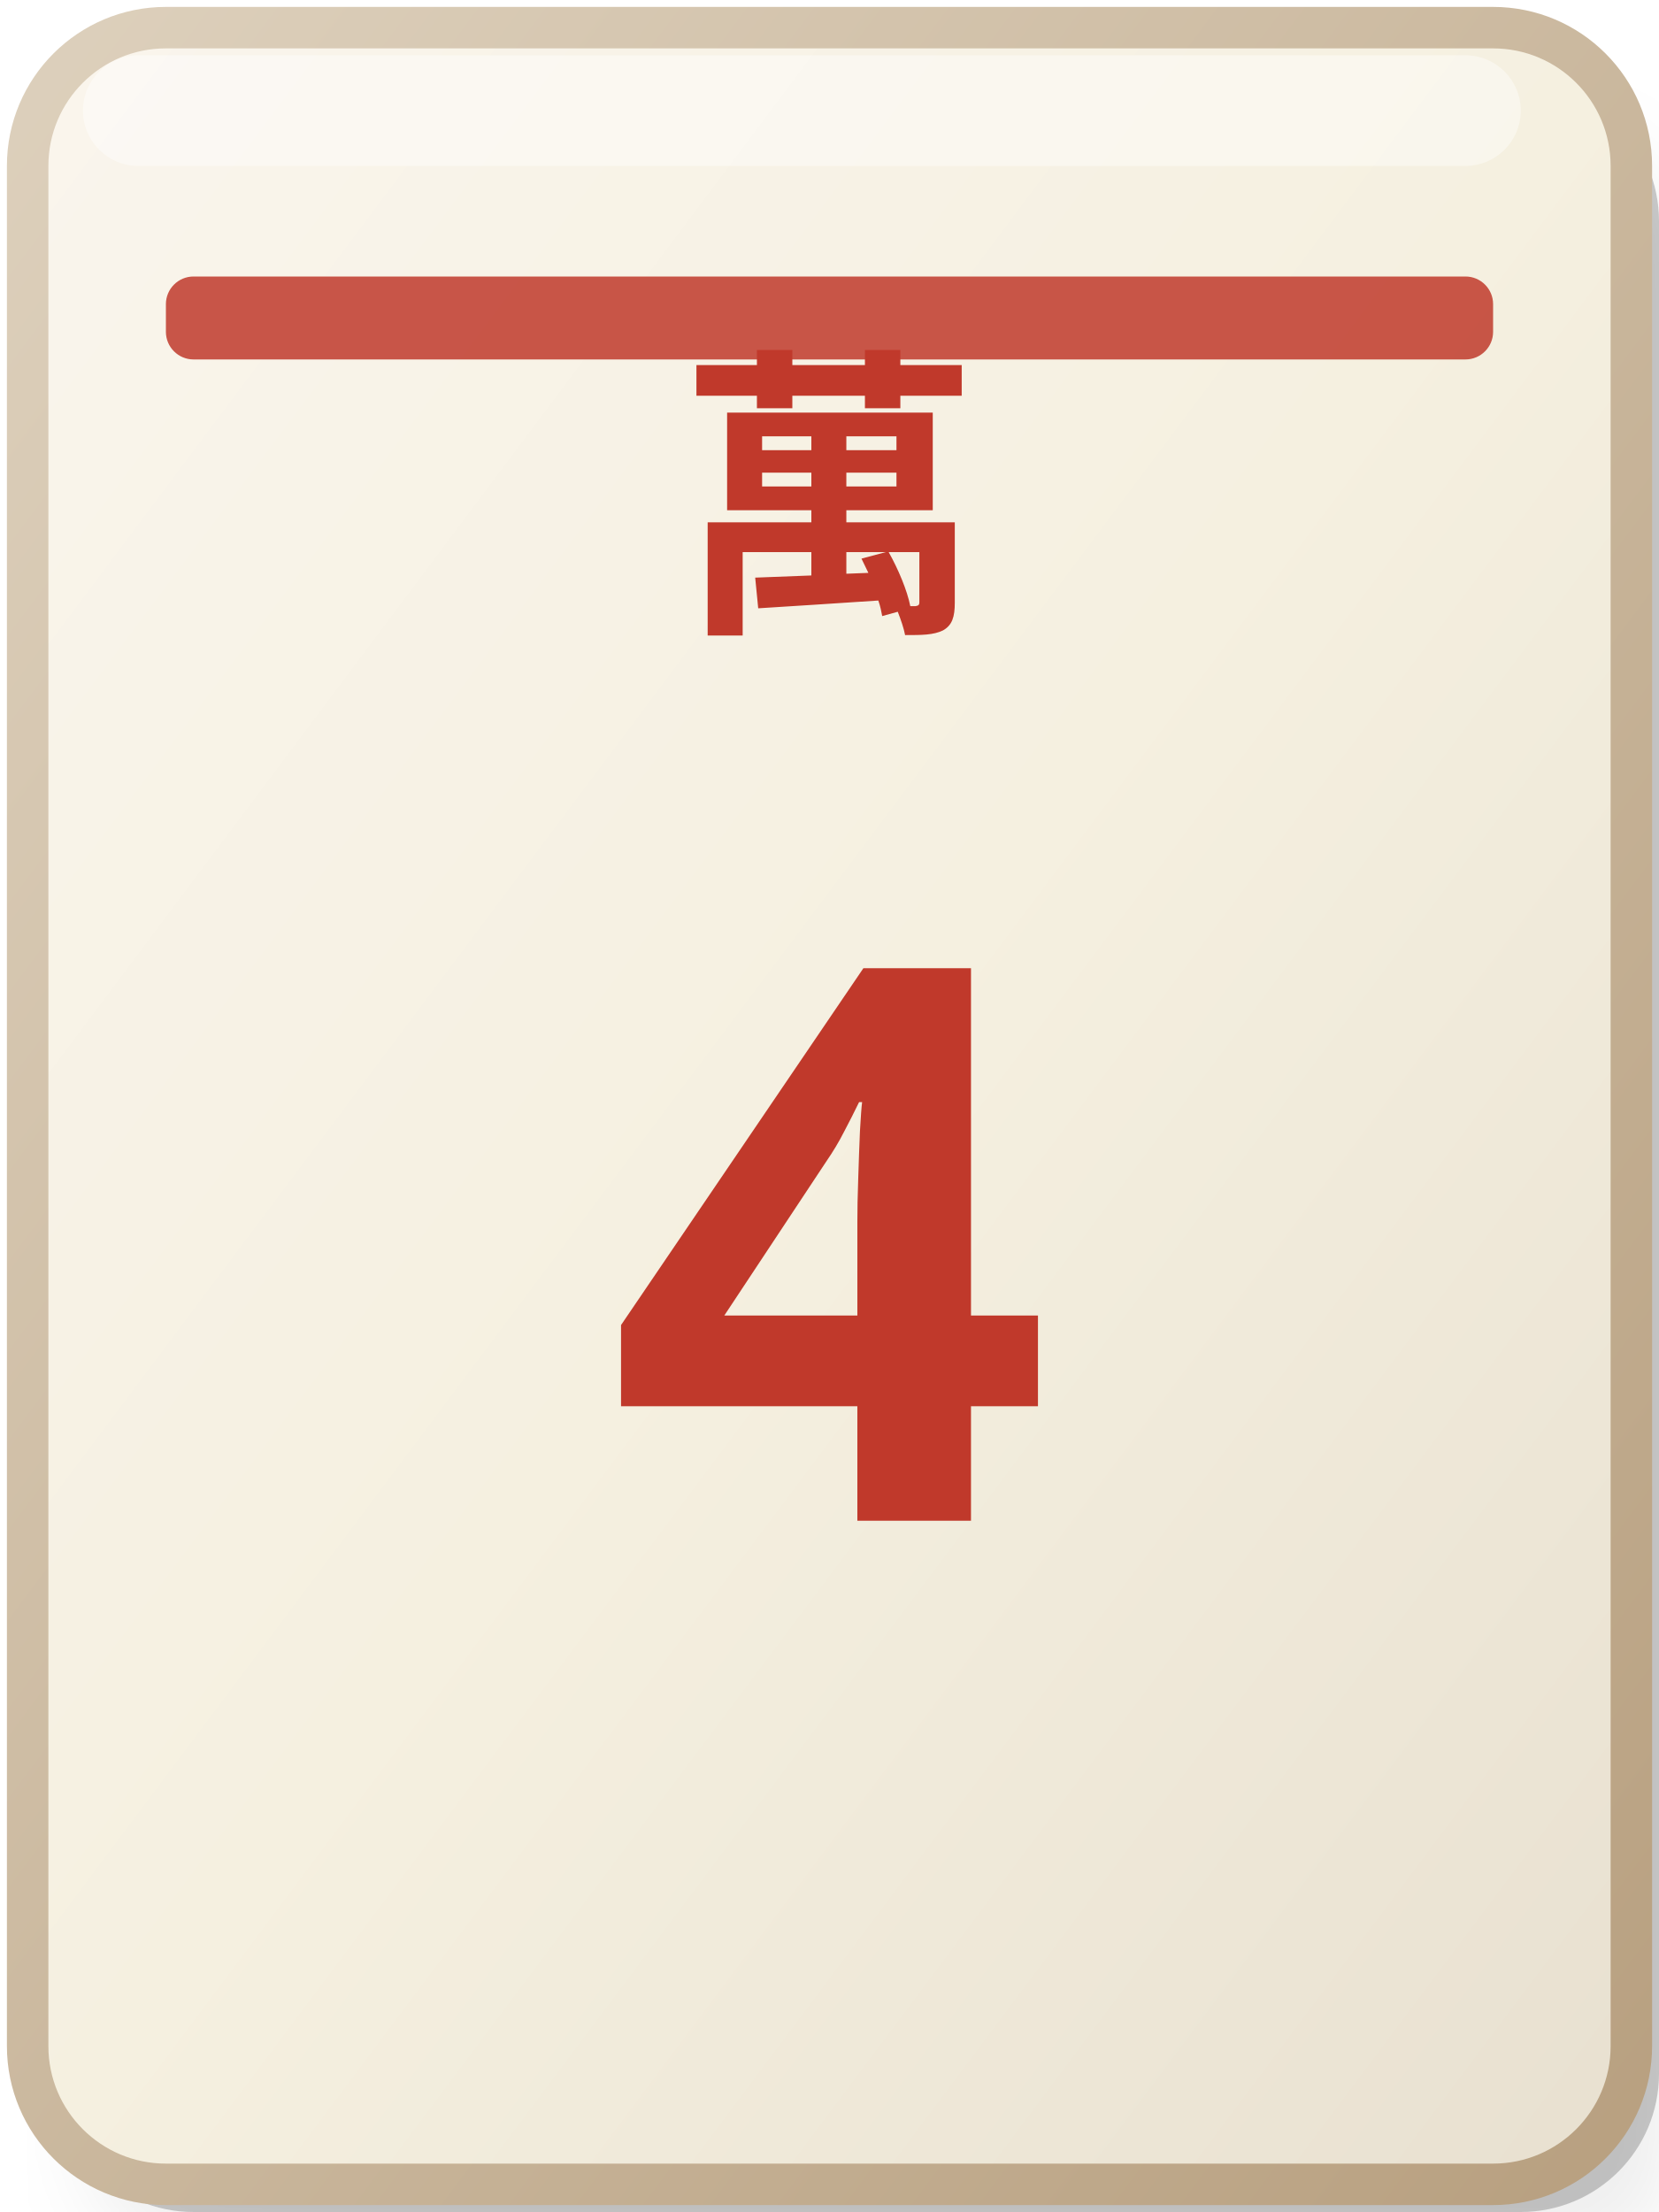
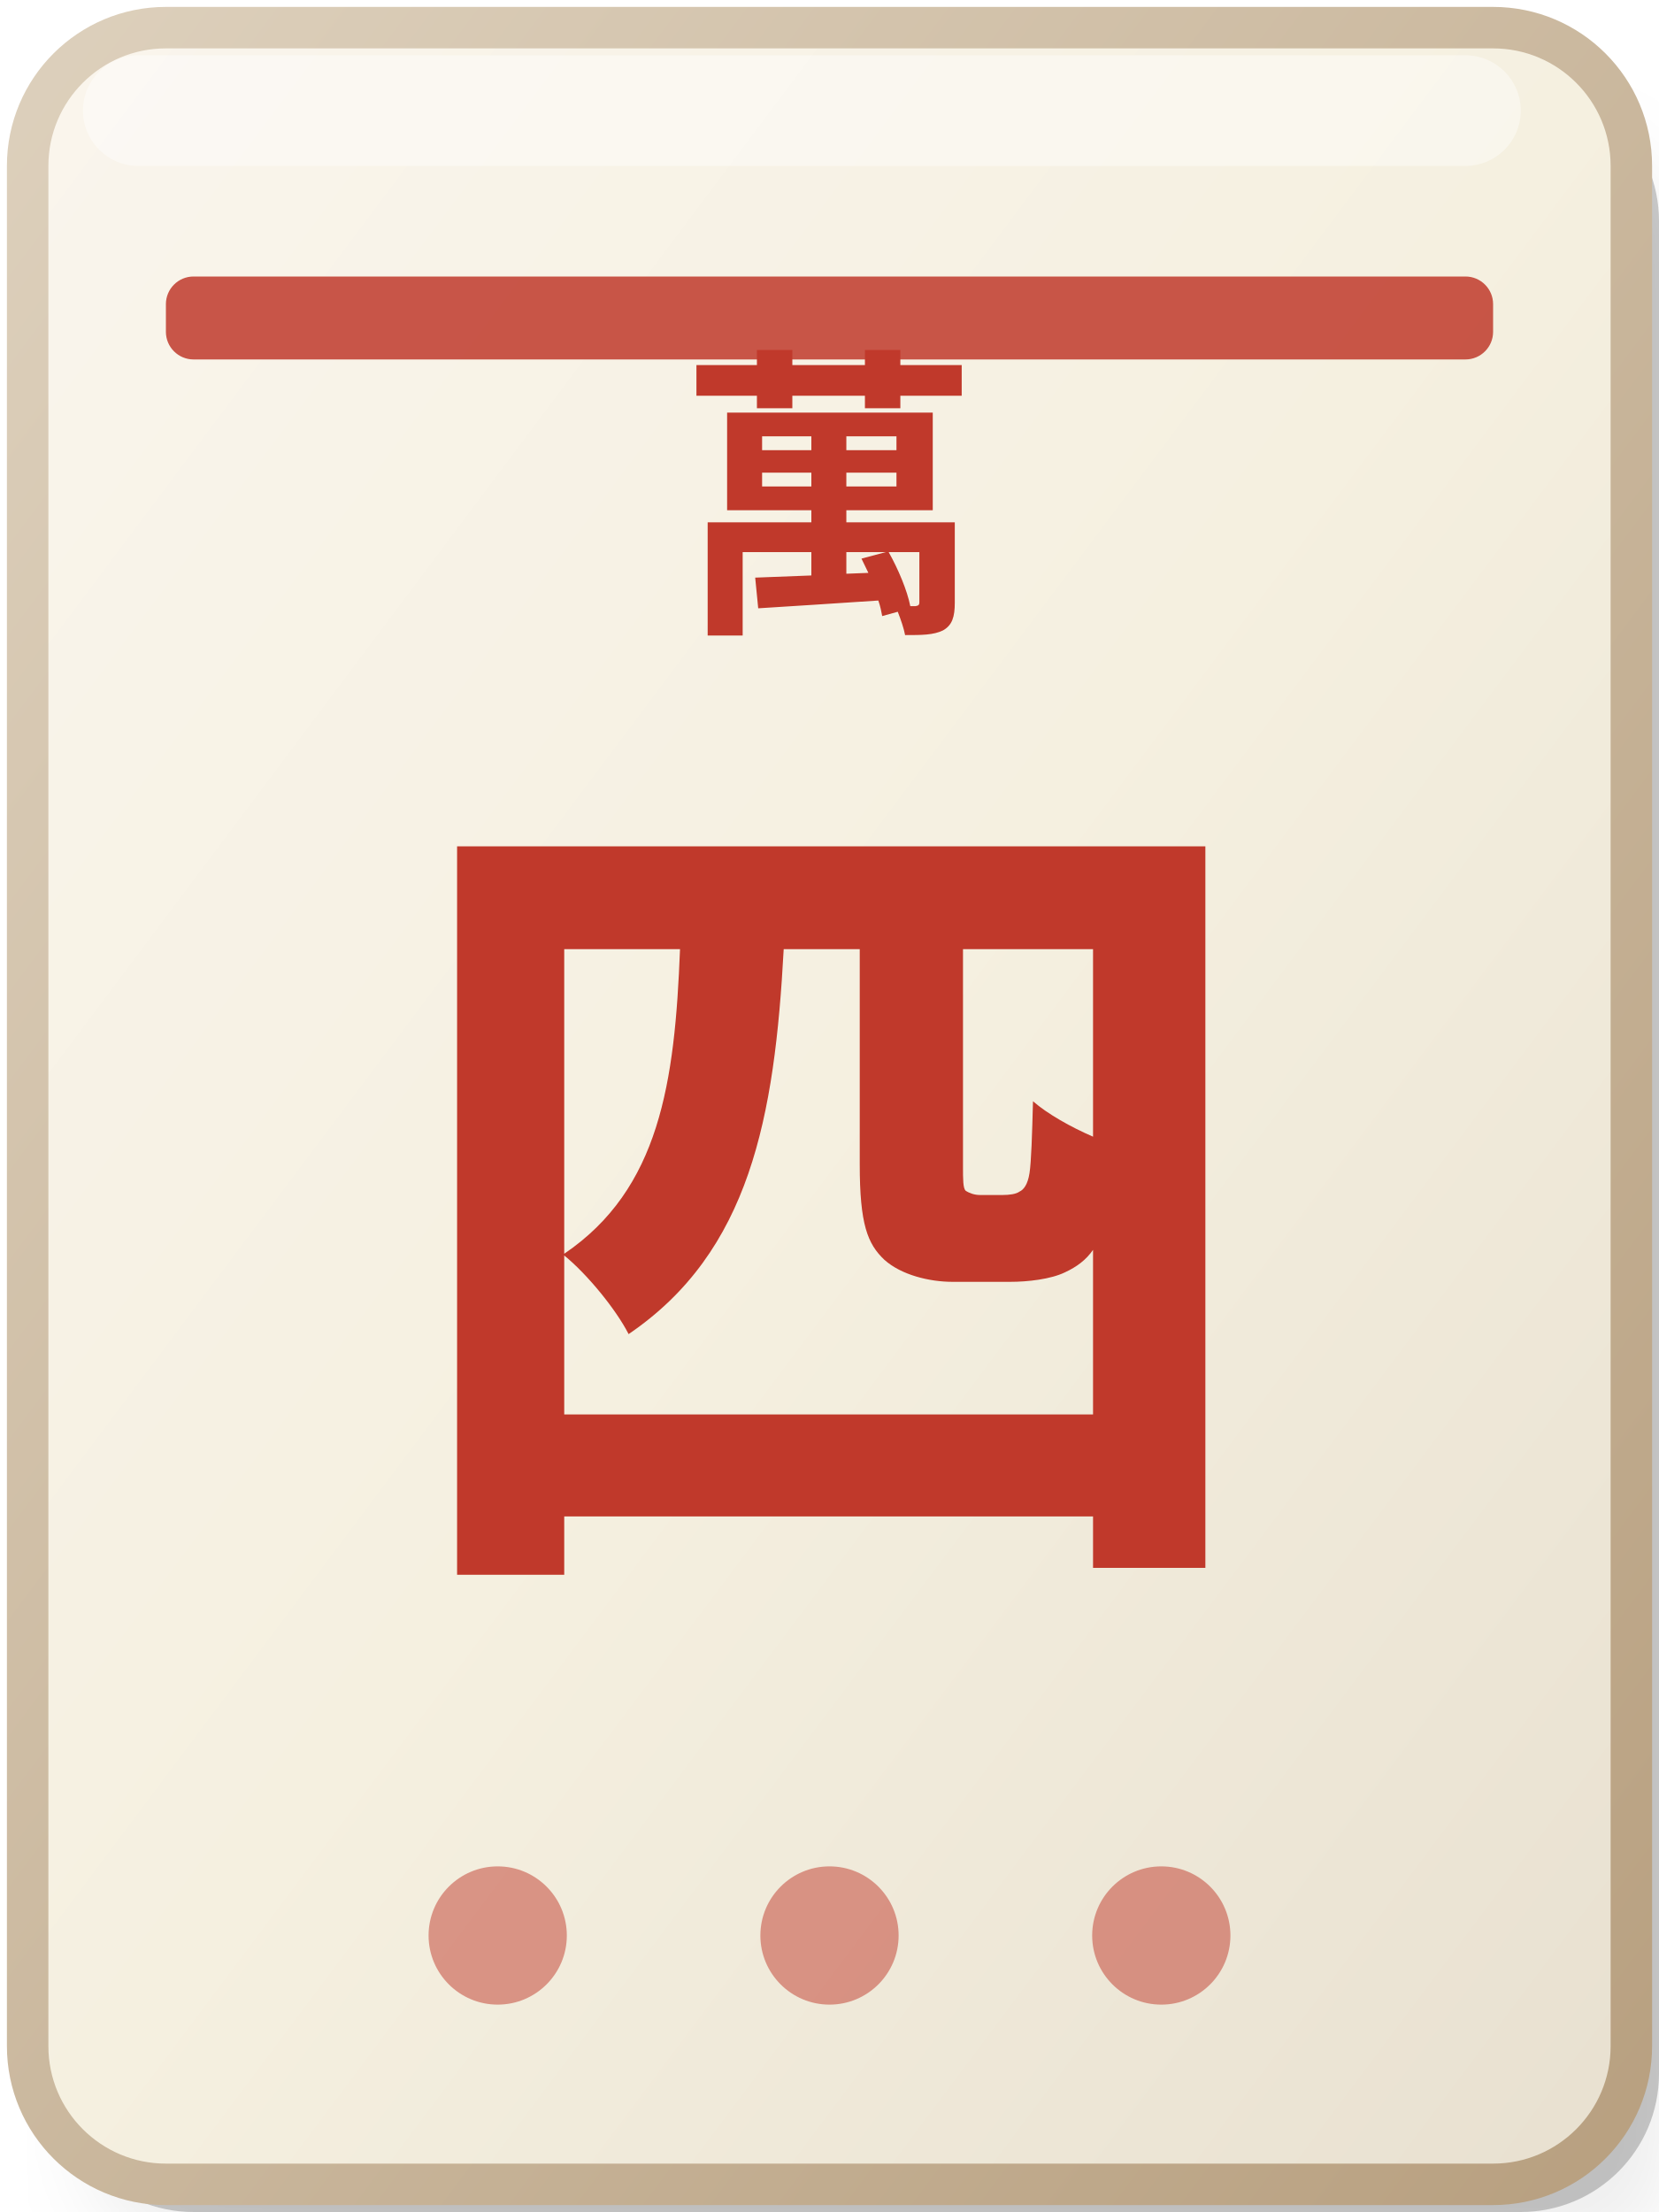
<svg xmlns="http://www.w3.org/2000/svg" width="60" height="80" viewBox="0 0 60 80">
  <defs>
    <filter id="shadow" x="-10%" y="-10%" width="130%" height="140%">
      <feDropShadow dx="1" dy="2" stdDeviation="1.5" flood-color="#00000055" />
    </filter>
-   </defs>
-   <defs>
    <linearGradient id="face" x1="0%" y1="0%" x2="100%" y2="100%">
      <stop offset="0%" stop-color="#faf5ed" />
      <stop offset="50%" stop-color="#f5f0e0" />
      <stop offset="100%" stop-color="#e8e0d0" />
    </linearGradient>
    <linearGradient id="border" x1="0%" y1="0%" x2="100%" y2="100%">
      <stop offset="0%" stop-color="#ddd0bc" />
      <stop offset="100%" stop-color="#b8a080" />
    </linearGradient>
  </defs>
  <rect x="2" y="3" width="58" height="77" rx="5" fill="#00000033" filter="url(#shadow)" />
  <rect x="1" y="1" width="58" height="78" rx="5" fill="url(#face)" stroke="url(#border)" stroke-width="1.5" />
  <rect x="3" y="2" width="52" height="4" rx="2" fill="rgba(255,255,255,0.4)" />
  <rect x="6" y="10" width="48" height="3" rx="1" fill="#c0392b" opacity="0.85" />
  <text x="30" y="22" text-anchor="middle" font-family="Noto Sans TC, sans-serif" font-size="11" fill="#c0392b" font-weight="700">萬</text>
-   <text x="30" y="55" text-anchor="middle" font-family="Noto Sans TC, sans-serif" font-size="28" fill="#c0392b" font-weight="900">4</text>
+   <text x="30" y="55" text-anchor="middle" font-family="Noto Sans TC, sans-serif" font-size="32" fill="#c0392b" font-weight="900">四</text>
+   <circle cx="18" cy="70" r="2.5" fill="#c0392b" opacity="0.5" />
+   <circle cx="30" cy="70" r="2.5" fill="#c0392b" opacity="0.5" />
+   <circle cx="42" cy="70" r="2.5" fill="#c0392b" opacity="0.5" />
</svg>
